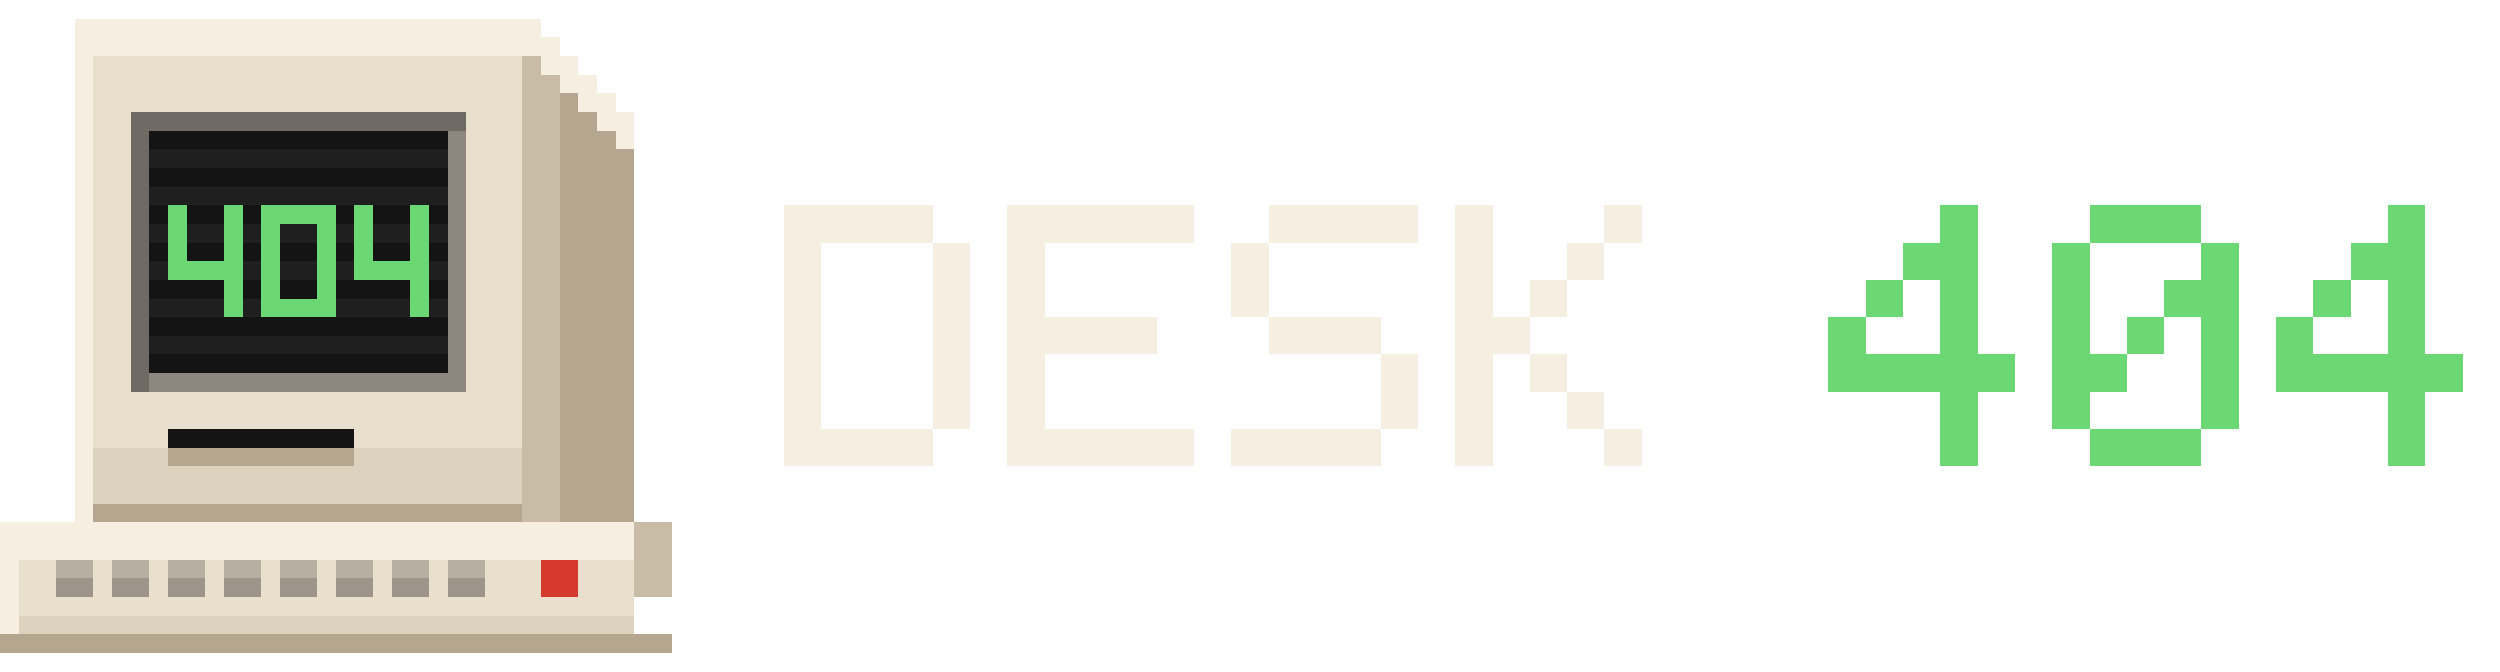
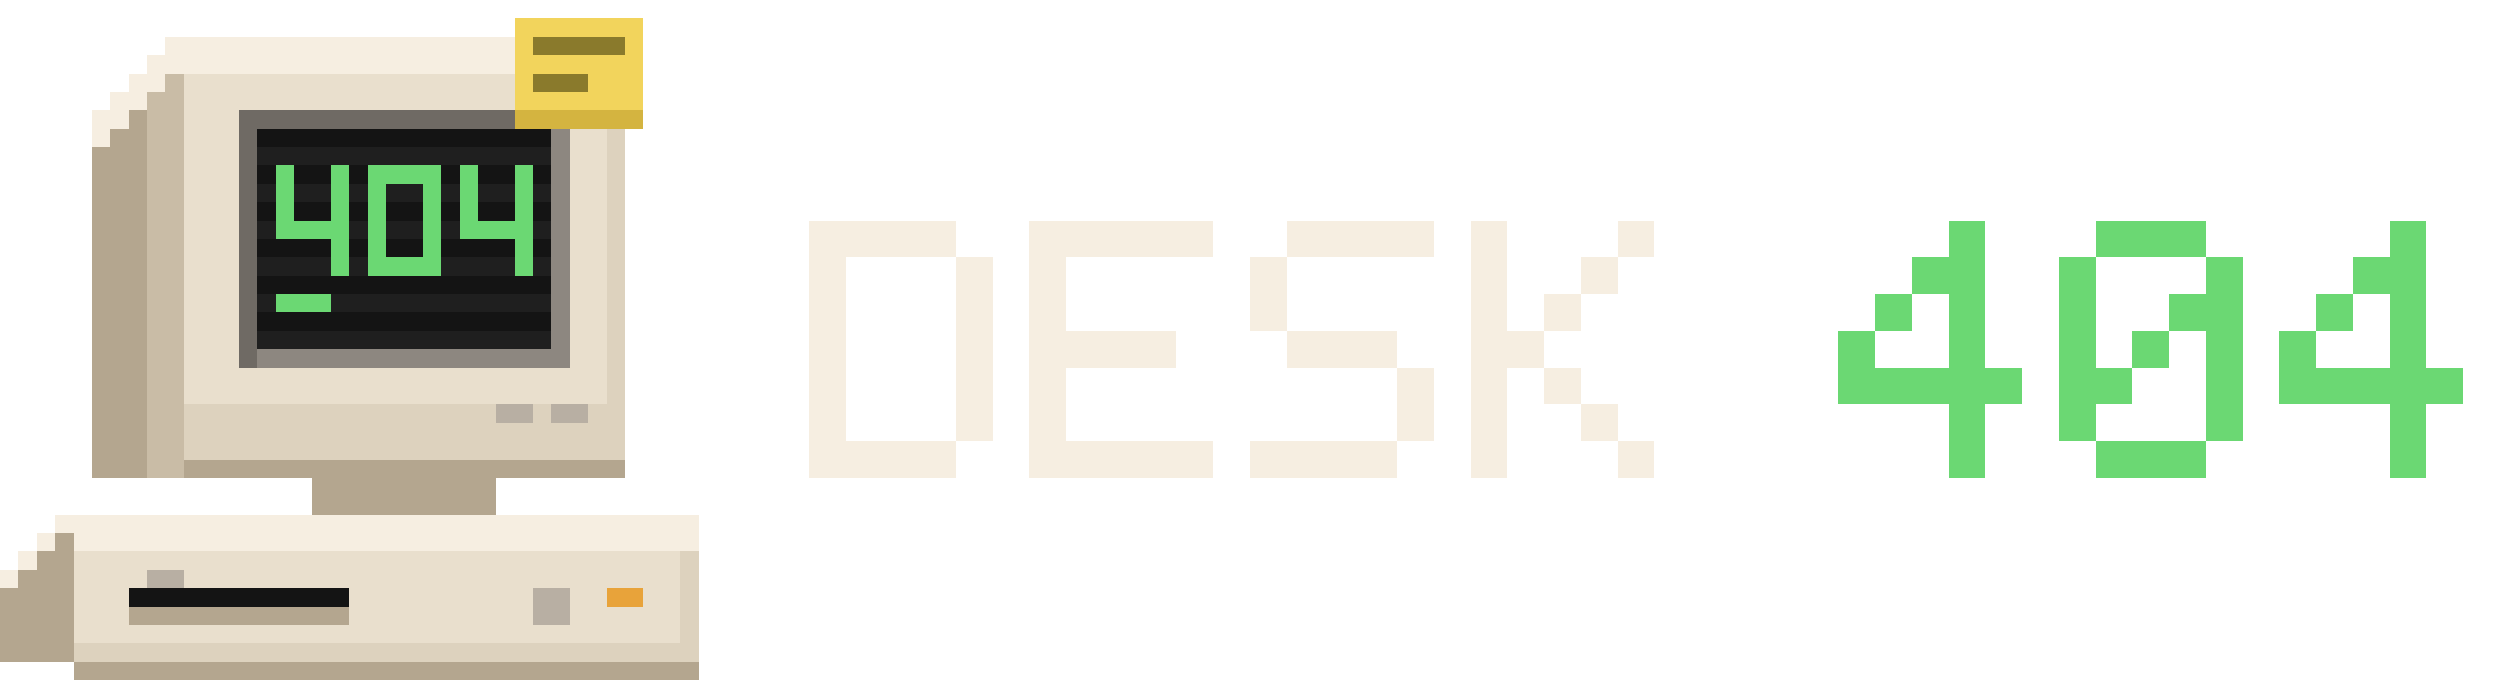
- <svg xmlns="http://www.w3.org/2000/svg" viewBox="0 0 134 36" width="804" height="216" shape-rendering="crispEdges" role="img" aria-label="Desk 404">
-   <rect x="4" y="1" width="25" height="1" fill="#f6eee1" />
-   <rect x="4" y="2" width="26" height="1" fill="#f6eee1" />
-   <rect x="4" y="3" width="1" height="1" fill="#f6eee1" />
-   <rect x="5" y="3" width="23" height="1" fill="#e9dfcd" />
-   <rect x="28" y="3" width="1" height="1" fill="#c9bca6" />
-   <rect x="29" y="3" width="2" height="1" fill="#f6eee1" />
-   <rect x="4" y="4" width="1" height="1" fill="#f6eee1" />
-   <rect x="5" y="4" width="23" height="1" fill="#e9dfcd" />
-   <rect x="28" y="4" width="2" height="1" fill="#c9bca6" />
-   <rect x="30" y="4" width="2" height="1" fill="#f6eee1" />
-   <rect x="4" y="5" width="1" height="1" fill="#f6eee1" />
-   <rect x="5" y="5" width="23" height="1" fill="#e9dfcd" />
-   <rect x="28" y="5" width="2" height="1" fill="#c9bca6" />
-   <rect x="30" y="5" width="1" height="1" fill="#b4a68f" />
-   <rect x="31" y="5" width="2" height="1" fill="#f6eee1" />
-   <rect x="4" y="6" width="1" height="1" fill="#f6eee1" />
-   <rect x="5" y="6" width="2" height="1" fill="#e9dfcd" />
-   <rect x="7" y="6" width="18" height="1" fill="#6f6a64" />
-   <rect x="25" y="6" width="3" height="1" fill="#e9dfcd" />
-   <rect x="28" y="6" width="2" height="1" fill="#c9bca6" />
-   <rect x="30" y="6" width="2" height="1" fill="#b4a68f" />
-   <rect x="32" y="6" width="2" height="1" fill="#f6eee1" />
-   <rect x="4" y="7" width="1" height="1" fill="#f6eee1" />
-   <rect x="5" y="7" width="2" height="1" fill="#e9dfcd" />
-   <rect x="7" y="7" width="1" height="1" fill="#6f6a64" />
-   <rect x="8" y="7" width="16" height="1" fill="#141414" />
-   <rect x="24" y="7" width="1" height="1" fill="#8d8780" />
-   <rect x="25" y="7" width="3" height="1" fill="#e9dfcd" />
-   <rect x="28" y="7" width="2" height="1" fill="#c9bca6" />
-   <rect x="30" y="7" width="3" height="1" fill="#b4a68f" />
-   <rect x="33" y="7" width="1" height="1" fill="#f6eee1" />
-   <rect x="4" y="8" width="1" height="1" fill="#f6eee1" />
-   <rect x="5" y="8" width="2" height="1" fill="#e9dfcd" />
-   <rect x="7" y="8" width="1" height="1" fill="#6f6a64" />
-   <rect x="8" y="8" width="16" height="1" fill="#1f1f1f" />
-   <rect x="24" y="8" width="1" height="1" fill="#8d8780" />
-   <rect x="25" y="8" width="3" height="1" fill="#e9dfcd" />
-   <rect x="28" y="8" width="2" height="1" fill="#c9bca6" />
-   <rect x="30" y="8" width="4" height="1" fill="#b4a68f" />
-   <rect x="4" y="9" width="1" height="1" fill="#f6eee1" />
-   <rect x="5" y="9" width="2" height="1" fill="#e9dfcd" />
-   <rect x="7" y="9" width="1" height="1" fill="#6f6a64" />
-   <rect x="8" y="9" width="16" height="1" fill="#141414" />
-   <rect x="24" y="9" width="1" height="1" fill="#8d8780" />
-   <rect x="25" y="9" width="3" height="1" fill="#e9dfcd" />
-   <rect x="28" y="9" width="2" height="1" fill="#c9bca6" />
-   <rect x="30" y="9" width="4" height="1" fill="#b4a68f" />
-   <rect x="4" y="10" width="1" height="1" fill="#f6eee1" />
-   <rect x="5" y="10" width="2" height="1" fill="#e9dfcd" />
-   <rect x="7" y="10" width="1" height="1" fill="#6f6a64" />
-   <rect x="8" y="10" width="16" height="1" fill="#1f1f1f" />
-   <rect x="24" y="10" width="1" height="1" fill="#8d8780" />
-   <rect x="25" y="10" width="3" height="1" fill="#e9dfcd" />
-   <rect x="28" y="10" width="2" height="1" fill="#c9bca6" />
-   <rect x="30" y="10" width="4" height="1" fill="#b4a68f" />
-   <rect x="4" y="11" width="1" height="1" fill="#f6eee1" />
-   <rect x="5" y="11" width="2" height="1" fill="#e9dfcd" />
-   <rect x="7" y="11" width="1" height="1" fill="#6f6a64" />
-   <rect x="8" y="11" width="1" height="1" fill="#141414" />
-   <rect x="9" y="11" width="1" height="1" fill="#6bd873" />
-   <rect x="10" y="11" width="2" height="1" fill="#141414" />
-   <rect x="12" y="11" width="1" height="1" fill="#6bd873" />
-   <rect x="13" y="11" width="1" height="1" fill="#141414" />
-   <rect x="14" y="11" width="4" height="1" fill="#6bd873" />
-   <rect x="18" y="11" width="1" height="1" fill="#141414" />
-   <rect x="19" y="11" width="1" height="1" fill="#6bd873" />
-   <rect x="20" y="11" width="2" height="1" fill="#141414" />
-   <rect x="22" y="11" width="1" height="1" fill="#6bd873" />
-   <rect x="23" y="11" width="1" height="1" fill="#141414" />
-   <rect x="24" y="11" width="1" height="1" fill="#8d8780" />
-   <rect x="25" y="11" width="3" height="1" fill="#e9dfcd" />
-   <rect x="28" y="11" width="2" height="1" fill="#c9bca6" />
-   <rect x="30" y="11" width="4" height="1" fill="#b4a68f" />
-   <rect x="4" y="12" width="1" height="1" fill="#f6eee1" />
-   <rect x="5" y="12" width="2" height="1" fill="#e9dfcd" />
-   <rect x="7" y="12" width="1" height="1" fill="#6f6a64" />
-   <rect x="8" y="12" width="1" height="1" fill="#1f1f1f" />
-   <rect x="9" y="12" width="1" height="1" fill="#6bd873" />
-   <rect x="10" y="12" width="2" height="1" fill="#1f1f1f" />
-   <rect x="12" y="12" width="1" height="1" fill="#6bd873" />
-   <rect x="13" y="12" width="1" height="1" fill="#1f1f1f" />
-   <rect x="14" y="12" width="1" height="1" fill="#6bd873" />
-   <rect x="15" y="12" width="2" height="1" fill="#1f1f1f" />
-   <rect x="17" y="12" width="1" height="1" fill="#6bd873" />
-   <rect x="18" y="12" width="1" height="1" fill="#1f1f1f" />
-   <rect x="19" y="12" width="1" height="1" fill="#6bd873" />
-   <rect x="20" y="12" width="2" height="1" fill="#1f1f1f" />
-   <rect x="22" y="12" width="1" height="1" fill="#6bd873" />
-   <rect x="23" y="12" width="1" height="1" fill="#1f1f1f" />
-   <rect x="24" y="12" width="1" height="1" fill="#8d8780" />
-   <rect x="25" y="12" width="3" height="1" fill="#e9dfcd" />
-   <rect x="28" y="12" width="2" height="1" fill="#c9bca6" />
-   <rect x="30" y="12" width="4" height="1" fill="#b4a68f" />
-   <rect x="4" y="13" width="1" height="1" fill="#f6eee1" />
-   <rect x="5" y="13" width="2" height="1" fill="#e9dfcd" />
-   <rect x="7" y="13" width="1" height="1" fill="#6f6a64" />
-   <rect x="8" y="13" width="1" height="1" fill="#141414" />
-   <rect x="9" y="13" width="1" height="1" fill="#6bd873" />
-   <rect x="10" y="13" width="2" height="1" fill="#141414" />
-   <rect x="12" y="13" width="1" height="1" fill="#6bd873" />
-   <rect x="13" y="13" width="1" height="1" fill="#141414" />
-   <rect x="14" y="13" width="1" height="1" fill="#6bd873" />
-   <rect x="15" y="13" width="2" height="1" fill="#141414" />
-   <rect x="17" y="13" width="1" height="1" fill="#6bd873" />
-   <rect x="18" y="13" width="1" height="1" fill="#141414" />
-   <rect x="19" y="13" width="1" height="1" fill="#6bd873" />
-   <rect x="20" y="13" width="2" height="1" fill="#141414" />
-   <rect x="22" y="13" width="1" height="1" fill="#6bd873" />
-   <rect x="23" y="13" width="1" height="1" fill="#141414" />
-   <rect x="24" y="13" width="1" height="1" fill="#8d8780" />
-   <rect x="25" y="13" width="3" height="1" fill="#e9dfcd" />
-   <rect x="28" y="13" width="2" height="1" fill="#c9bca6" />
-   <rect x="30" y="13" width="4" height="1" fill="#b4a68f" />
-   <rect x="4" y="14" width="1" height="1" fill="#f6eee1" />
-   <rect x="5" y="14" width="2" height="1" fill="#e9dfcd" />
-   <rect x="7" y="14" width="1" height="1" fill="#6f6a64" />
-   <rect x="8" y="14" width="1" height="1" fill="#1f1f1f" />
-   <rect x="9" y="14" width="4" height="1" fill="#6bd873" />
-   <rect x="13" y="14" width="1" height="1" fill="#1f1f1f" />
-   <rect x="14" y="14" width="1" height="1" fill="#6bd873" />
-   <rect x="15" y="14" width="2" height="1" fill="#1f1f1f" />
-   <rect x="17" y="14" width="1" height="1" fill="#6bd873" />
-   <rect x="18" y="14" width="1" height="1" fill="#1f1f1f" />
-   <rect x="19" y="14" width="4" height="1" fill="#6bd873" />
-   <rect x="23" y="14" width="1" height="1" fill="#1f1f1f" />
-   <rect x="24" y="14" width="1" height="1" fill="#8d8780" />
-   <rect x="25" y="14" width="3" height="1" fill="#e9dfcd" />
-   <rect x="28" y="14" width="2" height="1" fill="#c9bca6" />
-   <rect x="30" y="14" width="4" height="1" fill="#b4a68f" />
-   <rect x="4" y="15" width="1" height="1" fill="#f6eee1" />
-   <rect x="5" y="15" width="2" height="1" fill="#e9dfcd" />
-   <rect x="7" y="15" width="1" height="1" fill="#6f6a64" />
-   <rect x="8" y="15" width="4" height="1" fill="#141414" />
-   <rect x="12" y="15" width="1" height="1" fill="#6bd873" />
-   <rect x="13" y="15" width="1" height="1" fill="#141414" />
-   <rect x="14" y="15" width="1" height="1" fill="#6bd873" />
-   <rect x="15" y="15" width="2" height="1" fill="#141414" />
-   <rect x="17" y="15" width="1" height="1" fill="#6bd873" />
-   <rect x="18" y="15" width="4" height="1" fill="#141414" />
-   <rect x="22" y="15" width="1" height="1" fill="#6bd873" />
-   <rect x="23" y="15" width="1" height="1" fill="#141414" />
-   <rect x="24" y="15" width="1" height="1" fill="#8d8780" />
-   <rect x="25" y="15" width="3" height="1" fill="#e9dfcd" />
-   <rect x="28" y="15" width="2" height="1" fill="#c9bca6" />
-   <rect x="30" y="15" width="4" height="1" fill="#b4a68f" />
-   <rect x="4" y="16" width="1" height="1" fill="#f6eee1" />
-   <rect x="5" y="16" width="2" height="1" fill="#e9dfcd" />
-   <rect x="7" y="16" width="1" height="1" fill="#6f6a64" />
-   <rect x="8" y="16" width="4" height="1" fill="#1f1f1f" />
-   <rect x="12" y="16" width="1" height="1" fill="#6bd873" />
-   <rect x="13" y="16" width="1" height="1" fill="#1f1f1f" />
-   <rect x="14" y="16" width="4" height="1" fill="#6bd873" />
-   <rect x="18" y="16" width="4" height="1" fill="#1f1f1f" />
-   <rect x="22" y="16" width="1" height="1" fill="#6bd873" />
-   <rect x="23" y="16" width="1" height="1" fill="#1f1f1f" />
-   <rect x="24" y="16" width="1" height="1" fill="#8d8780" />
-   <rect x="25" y="16" width="3" height="1" fill="#e9dfcd" />
-   <rect x="28" y="16" width="2" height="1" fill="#c9bca6" />
-   <rect x="30" y="16" width="4" height="1" fill="#b4a68f" />
-   <rect x="4" y="17" width="1" height="1" fill="#f6eee1" />
-   <rect x="5" y="17" width="2" height="1" fill="#e9dfcd" />
-   <rect x="7" y="17" width="1" height="1" fill="#6f6a64" />
-   <rect x="8" y="17" width="16" height="1" fill="#141414" />
-   <rect x="24" y="17" width="1" height="1" fill="#8d8780" />
-   <rect x="25" y="17" width="3" height="1" fill="#e9dfcd" />
-   <rect x="28" y="17" width="2" height="1" fill="#c9bca6" />
-   <rect x="30" y="17" width="4" height="1" fill="#b4a68f" />
-   <rect x="4" y="18" width="1" height="1" fill="#f6eee1" />
-   <rect x="5" y="18" width="2" height="1" fill="#e9dfcd" />
-   <rect x="7" y="18" width="1" height="1" fill="#6f6a64" />
-   <rect x="8" y="18" width="16" height="1" fill="#1f1f1f" />
-   <rect x="24" y="18" width="1" height="1" fill="#8d8780" />
-   <rect x="25" y="18" width="3" height="1" fill="#e9dfcd" />
-   <rect x="28" y="18" width="2" height="1" fill="#c9bca6" />
-   <rect x="30" y="18" width="4" height="1" fill="#b4a68f" />
-   <rect x="4" y="19" width="1" height="1" fill="#f6eee1" />
-   <rect x="5" y="19" width="2" height="1" fill="#e9dfcd" />
-   <rect x="7" y="19" width="1" height="1" fill="#6f6a64" />
-   <rect x="8" y="19" width="16" height="1" fill="#141414" />
-   <rect x="24" y="19" width="1" height="1" fill="#8d8780" />
-   <rect x="25" y="19" width="3" height="1" fill="#e9dfcd" />
-   <rect x="28" y="19" width="2" height="1" fill="#c9bca6" />
-   <rect x="30" y="19" width="4" height="1" fill="#b4a68f" />
-   <rect x="4" y="20" width="1" height="1" fill="#f6eee1" />
-   <rect x="5" y="20" width="2" height="1" fill="#e9dfcd" />
-   <rect x="7" y="20" width="1" height="1" fill="#6f6a64" />
-   <rect x="8" y="20" width="17" height="1" fill="#8d8780" />
-   <rect x="25" y="20" width="3" height="1" fill="#e9dfcd" />
-   <rect x="28" y="20" width="2" height="1" fill="#c9bca6" />
-   <rect x="30" y="20" width="4" height="1" fill="#b4a68f" />
-   <rect x="4" y="21" width="1" height="1" fill="#f6eee1" />
-   <rect x="5" y="21" width="23" height="1" fill="#e9dfcd" />
-   <rect x="28" y="21" width="2" height="1" fill="#c9bca6" />
-   <rect x="30" y="21" width="4" height="1" fill="#b4a68f" />
-   <rect x="4" y="22" width="1" height="1" fill="#f6eee1" />
-   <rect x="5" y="22" width="23" height="1" fill="#e9dfcd" />
-   <rect x="28" y="22" width="2" height="1" fill="#c9bca6" />
-   <rect x="30" y="22" width="4" height="1" fill="#b4a68f" />
-   <rect x="4" y="23" width="1" height="1" fill="#f6eee1" />
-   <rect x="5" y="23" width="4" height="1" fill="#e9dfcd" />
-   <rect x="9" y="23" width="10" height="1" fill="#141414" />
-   <rect x="19" y="23" width="9" height="1" fill="#e9dfcd" />
-   <rect x="28" y="23" width="2" height="1" fill="#c9bca6" />
-   <rect x="30" y="23" width="4" height="1" fill="#b4a68f" />
-   <rect x="4" y="24" width="1" height="1" fill="#f6eee1" />
-   <rect x="5" y="24" width="4" height="1" fill="#ddd2be" />
-   <rect x="9" y="24" width="10" height="1" fill="#b4a68f" />
-   <rect x="19" y="24" width="9" height="1" fill="#ddd2be" />
-   <rect x="28" y="24" width="2" height="1" fill="#c9bca6" />
-   <rect x="30" y="24" width="4" height="1" fill="#b4a68f" />
-   <rect x="4" y="25" width="1" height="1" fill="#f6eee1" />
-   <rect x="5" y="25" width="23" height="1" fill="#ddd2be" />
-   <rect x="28" y="25" width="2" height="1" fill="#c9bca6" />
-   <rect x="30" y="25" width="4" height="1" fill="#b4a68f" />
-   <rect x="4" y="26" width="1" height="1" fill="#f6eee1" />
-   <rect x="5" y="26" width="23" height="1" fill="#ddd2be" />
-   <rect x="28" y="26" width="2" height="1" fill="#c9bca6" />
-   <rect x="30" y="26" width="4" height="1" fill="#b4a68f" />
-   <rect x="4" y="27" width="1" height="1" fill="#f6eee1" />
-   <rect x="5" y="27" width="23" height="1" fill="#b4a68f" />
-   <rect x="28" y="27" width="2" height="1" fill="#c9bca6" />
-   <rect x="30" y="27" width="4" height="1" fill="#b4a68f" />
-   <rect x="0" y="28" width="34" height="1" fill="#f6eee1" />
-   <rect x="34" y="28" width="2" height="1" fill="#c9bca6" />
-   <rect x="0" y="29" width="34" height="1" fill="#f6eee1" />
-   <rect x="34" y="29" width="2" height="1" fill="#c9bca6" />
-   <rect x="0" y="30" width="1" height="1" fill="#f6eee1" />
-   <rect x="1" y="30" width="2" height="1" fill="#e9dfcd" />
-   <rect x="3" y="30" width="2" height="1" fill="#b8afa3" />
-   <rect x="5" y="30" width="1" height="1" fill="#e9dfcd" />
-   <rect x="6" y="30" width="2" height="1" fill="#b8afa3" />
-   <rect x="8" y="30" width="1" height="1" fill="#e9dfcd" />
-   <rect x="9" y="30" width="2" height="1" fill="#b8afa3" />
-   <rect x="11" y="30" width="1" height="1" fill="#e9dfcd" />
-   <rect x="12" y="30" width="2" height="1" fill="#b8afa3" />
-   <rect x="14" y="30" width="1" height="1" fill="#e9dfcd" />
-   <rect x="15" y="30" width="2" height="1" fill="#b8afa3" />
-   <rect x="17" y="30" width="1" height="1" fill="#e9dfcd" />
-   <rect x="18" y="30" width="2" height="1" fill="#b8afa3" />
-   <rect x="20" y="30" width="1" height="1" fill="#e9dfcd" />
-   <rect x="21" y="30" width="2" height="1" fill="#b8afa3" />
-   <rect x="23" y="30" width="1" height="1" fill="#e9dfcd" />
-   <rect x="24" y="30" width="2" height="1" fill="#b8afa3" />
-   <rect x="26" y="30" width="3" height="1" fill="#e9dfcd" />
-   <rect x="29" y="30" width="2" height="1" fill="#d63a2f" />
-   <rect x="31" y="30" width="3" height="1" fill="#e9dfcd" />
-   <rect x="34" y="30" width="2" height="1" fill="#c9bca6" />
+ <svg xmlns="http://www.w3.org/2000/svg" viewBox="0 0 136 38" width="816" height="228" shape-rendering="crispEdges" role="img" aria-label="Desk 404">
+   <rect x="28" y="1" width="7" height="1" fill="#f2d45c" />
+   <rect x="9" y="2" width="19" height="1" fill="#f6eee1" />
+   <rect x="28" y="2" width="1" height="1" fill="#f2d45c" />
+   <rect x="29" y="2" width="5" height="1" fill="#8a7a2c" />
+   <rect x="34" y="2" width="1" height="1" fill="#f2d45c" />
+   <rect x="8" y="3" width="20" height="1" fill="#f6eee1" />
+   <rect x="28" y="3" width="7" height="1" fill="#f2d45c" />
+   <rect x="7" y="4" width="2" height="1" fill="#f6eee1" />
+   <rect x="9" y="4" width="1" height="1" fill="#c9bca6" />
+   <rect x="10" y="4" width="18" height="1" fill="#e9dfcd" />
+   <rect x="28" y="4" width="1" height="1" fill="#f2d45c" />
+   <rect x="29" y="4" width="3" height="1" fill="#8a7a2c" />
+   <rect x="32" y="4" width="3" height="1" fill="#f2d45c" />
+   <rect x="6" y="5" width="2" height="1" fill="#f6eee1" />
+   <rect x="8" y="5" width="2" height="1" fill="#c9bca6" />
+   <rect x="10" y="5" width="18" height="1" fill="#e9dfcd" />
+   <rect x="28" y="5" width="7" height="1" fill="#f2d45c" />
+   <rect x="5" y="6" width="2" height="1" fill="#f6eee1" />
+   <rect x="7" y="6" width="1" height="1" fill="#b4a68f" />
+   <rect x="8" y="6" width="2" height="1" fill="#c9bca6" />
+   <rect x="10" y="6" width="3" height="1" fill="#e9dfcd" />
+   <rect x="13" y="6" width="15" height="1" fill="#6f6a64" />
+   <rect x="28" y="6" width="7" height="1" fill="#d4b440" />
+   <rect x="5" y="7" width="1" height="1" fill="#f6eee1" />
+   <rect x="6" y="7" width="2" height="1" fill="#b4a68f" />
+   <rect x="8" y="7" width="2" height="1" fill="#c9bca6" />
+   <rect x="10" y="7" width="3" height="1" fill="#e9dfcd" />
+   <rect x="13" y="7" width="1" height="1" fill="#6f6a64" />
+   <rect x="14" y="7" width="16" height="1" fill="#141414" />
+   <rect x="30" y="7" width="1" height="1" fill="#8d8780" />
+   <rect x="31" y="7" width="2" height="1" fill="#e9dfcd" />
+   <rect x="33" y="7" width="1" height="1" fill="#ddd2be" />
+   <rect x="5" y="8" width="3" height="1" fill="#b4a68f" />
+   <rect x="8" y="8" width="2" height="1" fill="#c9bca6" />
+   <rect x="10" y="8" width="3" height="1" fill="#e9dfcd" />
+   <rect x="13" y="8" width="1" height="1" fill="#6f6a64" />
+   <rect x="14" y="8" width="16" height="1" fill="#1f1f1f" />
+   <rect x="30" y="8" width="1" height="1" fill="#8d8780" />
+   <rect x="31" y="8" width="2" height="1" fill="#e9dfcd" />
+   <rect x="33" y="8" width="1" height="1" fill="#ddd2be" />
+   <rect x="5" y="9" width="3" height="1" fill="#b4a68f" />
+   <rect x="8" y="9" width="2" height="1" fill="#c9bca6" />
+   <rect x="10" y="9" width="3" height="1" fill="#e9dfcd" />
+   <rect x="13" y="9" width="1" height="1" fill="#6f6a64" />
+   <rect x="14" y="9" width="1" height="1" fill="#141414" />
+   <rect x="15" y="9" width="1" height="1" fill="#6bd873" />
+   <rect x="16" y="9" width="2" height="1" fill="#141414" />
+   <rect x="18" y="9" width="1" height="1" fill="#6bd873" />
+   <rect x="19" y="9" width="1" height="1" fill="#141414" />
+   <rect x="20" y="9" width="4" height="1" fill="#6bd873" />
+   <rect x="24" y="9" width="1" height="1" fill="#141414" />
+   <rect x="25" y="9" width="1" height="1" fill="#6bd873" />
+   <rect x="26" y="9" width="2" height="1" fill="#141414" />
+   <rect x="28" y="9" width="1" height="1" fill="#6bd873" />
+   <rect x="29" y="9" width="1" height="1" fill="#141414" />
+   <rect x="30" y="9" width="1" height="1" fill="#8d8780" />
+   <rect x="31" y="9" width="2" height="1" fill="#e9dfcd" />
+   <rect x="33" y="9" width="1" height="1" fill="#ddd2be" />
+   <rect x="5" y="10" width="3" height="1" fill="#b4a68f" />
+   <rect x="8" y="10" width="2" height="1" fill="#c9bca6" />
+   <rect x="10" y="10" width="3" height="1" fill="#e9dfcd" />
+   <rect x="13" y="10" width="1" height="1" fill="#6f6a64" />
+   <rect x="14" y="10" width="1" height="1" fill="#1f1f1f" />
+   <rect x="15" y="10" width="1" height="1" fill="#6bd873" />
+   <rect x="16" y="10" width="2" height="1" fill="#1f1f1f" />
+   <rect x="18" y="10" width="1" height="1" fill="#6bd873" />
+   <rect x="19" y="10" width="1" height="1" fill="#1f1f1f" />
+   <rect x="20" y="10" width="1" height="1" fill="#6bd873" />
+   <rect x="21" y="10" width="2" height="1" fill="#1f1f1f" />
+   <rect x="23" y="10" width="1" height="1" fill="#6bd873" />
+   <rect x="24" y="10" width="1" height="1" fill="#1f1f1f" />
+   <rect x="25" y="10" width="1" height="1" fill="#6bd873" />
+   <rect x="26" y="10" width="2" height="1" fill="#1f1f1f" />
+   <rect x="28" y="10" width="1" height="1" fill="#6bd873" />
+   <rect x="29" y="10" width="1" height="1" fill="#1f1f1f" />
+   <rect x="30" y="10" width="1" height="1" fill="#8d8780" />
+   <rect x="31" y="10" width="2" height="1" fill="#e9dfcd" />
+   <rect x="33" y="10" width="1" height="1" fill="#ddd2be" />
+   <rect x="5" y="11" width="3" height="1" fill="#b4a68f" />
+   <rect x="8" y="11" width="2" height="1" fill="#c9bca6" />
+   <rect x="10" y="11" width="3" height="1" fill="#e9dfcd" />
+   <rect x="13" y="11" width="1" height="1" fill="#6f6a64" />
+   <rect x="14" y="11" width="1" height="1" fill="#141414" />
+   <rect x="15" y="11" width="1" height="1" fill="#6bd873" />
+   <rect x="16" y="11" width="2" height="1" fill="#141414" />
+   <rect x="18" y="11" width="1" height="1" fill="#6bd873" />
+   <rect x="19" y="11" width="1" height="1" fill="#141414" />
+   <rect x="20" y="11" width="1" height="1" fill="#6bd873" />
+   <rect x="21" y="11" width="2" height="1" fill="#141414" />
+   <rect x="23" y="11" width="1" height="1" fill="#6bd873" />
+   <rect x="24" y="11" width="1" height="1" fill="#141414" />
+   <rect x="25" y="11" width="1" height="1" fill="#6bd873" />
+   <rect x="26" y="11" width="2" height="1" fill="#141414" />
+   <rect x="28" y="11" width="1" height="1" fill="#6bd873" />
+   <rect x="29" y="11" width="1" height="1" fill="#141414" />
+   <rect x="30" y="11" width="1" height="1" fill="#8d8780" />
+   <rect x="31" y="11" width="2" height="1" fill="#e9dfcd" />
+   <rect x="33" y="11" width="1" height="1" fill="#ddd2be" />
+   <rect x="5" y="12" width="3" height="1" fill="#b4a68f" />
+   <rect x="8" y="12" width="2" height="1" fill="#c9bca6" />
+   <rect x="10" y="12" width="3" height="1" fill="#e9dfcd" />
+   <rect x="13" y="12" width="1" height="1" fill="#6f6a64" />
+   <rect x="14" y="12" width="1" height="1" fill="#1f1f1f" />
+   <rect x="15" y="12" width="4" height="1" fill="#6bd873" />
+   <rect x="19" y="12" width="1" height="1" fill="#1f1f1f" />
+   <rect x="20" y="12" width="1" height="1" fill="#6bd873" />
+   <rect x="21" y="12" width="2" height="1" fill="#1f1f1f" />
+   <rect x="23" y="12" width="1" height="1" fill="#6bd873" />
+   <rect x="24" y="12" width="1" height="1" fill="#1f1f1f" />
+   <rect x="25" y="12" width="4" height="1" fill="#6bd873" />
+   <rect x="29" y="12" width="1" height="1" fill="#1f1f1f" />
+   <rect x="30" y="12" width="1" height="1" fill="#8d8780" />
+   <rect x="31" y="12" width="2" height="1" fill="#e9dfcd" />
+   <rect x="33" y="12" width="1" height="1" fill="#ddd2be" />
+   <rect x="5" y="13" width="3" height="1" fill="#b4a68f" />
+   <rect x="8" y="13" width="2" height="1" fill="#c9bca6" />
+   <rect x="10" y="13" width="3" height="1" fill="#e9dfcd" />
+   <rect x="13" y="13" width="1" height="1" fill="#6f6a64" />
+   <rect x="14" y="13" width="4" height="1" fill="#141414" />
+   <rect x="18" y="13" width="1" height="1" fill="#6bd873" />
+   <rect x="19" y="13" width="1" height="1" fill="#141414" />
+   <rect x="20" y="13" width="1" height="1" fill="#6bd873" />
+   <rect x="21" y="13" width="2" height="1" fill="#141414" />
+   <rect x="23" y="13" width="1" height="1" fill="#6bd873" />
+   <rect x="24" y="13" width="4" height="1" fill="#141414" />
+   <rect x="28" y="13" width="1" height="1" fill="#6bd873" />
+   <rect x="29" y="13" width="1" height="1" fill="#141414" />
+   <rect x="30" y="13" width="1" height="1" fill="#8d8780" />
+   <rect x="31" y="13" width="2" height="1" fill="#e9dfcd" />
+   <rect x="33" y="13" width="1" height="1" fill="#ddd2be" />
+   <rect x="5" y="14" width="3" height="1" fill="#b4a68f" />
+   <rect x="8" y="14" width="2" height="1" fill="#c9bca6" />
+   <rect x="10" y="14" width="3" height="1" fill="#e9dfcd" />
+   <rect x="13" y="14" width="1" height="1" fill="#6f6a64" />
+   <rect x="14" y="14" width="4" height="1" fill="#1f1f1f" />
+   <rect x="18" y="14" width="1" height="1" fill="#6bd873" />
+   <rect x="19" y="14" width="1" height="1" fill="#1f1f1f" />
+   <rect x="20" y="14" width="4" height="1" fill="#6bd873" />
+   <rect x="24" y="14" width="4" height="1" fill="#1f1f1f" />
+   <rect x="28" y="14" width="1" height="1" fill="#6bd873" />
+   <rect x="29" y="14" width="1" height="1" fill="#1f1f1f" />
+   <rect x="30" y="14" width="1" height="1" fill="#8d8780" />
+   <rect x="31" y="14" width="2" height="1" fill="#e9dfcd" />
+   <rect x="33" y="14" width="1" height="1" fill="#ddd2be" />
+   <rect x="5" y="15" width="3" height="1" fill="#b4a68f" />
+   <rect x="8" y="15" width="2" height="1" fill="#c9bca6" />
+   <rect x="10" y="15" width="3" height="1" fill="#e9dfcd" />
+   <rect x="13" y="15" width="1" height="1" fill="#6f6a64" />
+   <rect x="14" y="15" width="16" height="1" fill="#141414" />
+   <rect x="30" y="15" width="1" height="1" fill="#8d8780" />
+   <rect x="31" y="15" width="2" height="1" fill="#e9dfcd" />
+   <rect x="33" y="15" width="1" height="1" fill="#ddd2be" />
+   <rect x="5" y="16" width="3" height="1" fill="#b4a68f" />
+   <rect x="8" y="16" width="2" height="1" fill="#c9bca6" />
+   <rect x="10" y="16" width="3" height="1" fill="#e9dfcd" />
+   <rect x="13" y="16" width="1" height="1" fill="#6f6a64" />
+   <rect x="14" y="16" width="1" height="1" fill="#1f1f1f" />
+   <rect x="15" y="16" width="3" height="1" fill="#6bd873" />
+   <rect x="18" y="16" width="12" height="1" fill="#1f1f1f" />
+   <rect x="30" y="16" width="1" height="1" fill="#8d8780" />
+   <rect x="31" y="16" width="2" height="1" fill="#e9dfcd" />
+   <rect x="33" y="16" width="1" height="1" fill="#ddd2be" />
+   <rect x="5" y="17" width="3" height="1" fill="#b4a68f" />
+   <rect x="8" y="17" width="2" height="1" fill="#c9bca6" />
+   <rect x="10" y="17" width="3" height="1" fill="#e9dfcd" />
+   <rect x="13" y="17" width="1" height="1" fill="#6f6a64" />
+   <rect x="14" y="17" width="16" height="1" fill="#141414" />
+   <rect x="30" y="17" width="1" height="1" fill="#8d8780" />
+   <rect x="31" y="17" width="2" height="1" fill="#e9dfcd" />
+   <rect x="33" y="17" width="1" height="1" fill="#ddd2be" />
+   <rect x="5" y="18" width="3" height="1" fill="#b4a68f" />
+   <rect x="8" y="18" width="2" height="1" fill="#c9bca6" />
+   <rect x="10" y="18" width="3" height="1" fill="#e9dfcd" />
+   <rect x="13" y="18" width="1" height="1" fill="#6f6a64" />
+   <rect x="14" y="18" width="16" height="1" fill="#1f1f1f" />
+   <rect x="30" y="18" width="1" height="1" fill="#8d8780" />
+   <rect x="31" y="18" width="2" height="1" fill="#e9dfcd" />
+   <rect x="33" y="18" width="1" height="1" fill="#ddd2be" />
+   <rect x="5" y="19" width="3" height="1" fill="#b4a68f" />
+   <rect x="8" y="19" width="2" height="1" fill="#c9bca6" />
+   <rect x="10" y="19" width="3" height="1" fill="#e9dfcd" />
+   <rect x="13" y="19" width="1" height="1" fill="#6f6a64" />
+   <rect x="14" y="19" width="17" height="1" fill="#8d8780" />
+   <rect x="31" y="19" width="2" height="1" fill="#e9dfcd" />
+   <rect x="33" y="19" width="1" height="1" fill="#ddd2be" />
+   <rect x="5" y="20" width="3" height="1" fill="#b4a68f" />
+   <rect x="8" y="20" width="2" height="1" fill="#c9bca6" />
+   <rect x="10" y="20" width="23" height="1" fill="#e9dfcd" />
+   <rect x="33" y="20" width="1" height="1" fill="#ddd2be" />
+   <rect x="5" y="21" width="3" height="1" fill="#b4a68f" />
+   <rect x="8" y="21" width="2" height="1" fill="#c9bca6" />
+   <rect x="10" y="21" width="23" height="1" fill="#e9dfcd" />
+   <rect x="33" y="21" width="1" height="1" fill="#ddd2be" />
+   <rect x="5" y="22" width="3" height="1" fill="#b4a68f" />
+   <rect x="8" y="22" width="2" height="1" fill="#c9bca6" />
+   <rect x="10" y="22" width="17" height="1" fill="#ddd2be" />
+   <rect x="27" y="22" width="2" height="1" fill="#b8afa3" />
+   <rect x="29" y="22" width="1" height="1" fill="#ddd2be" />
+   <rect x="30" y="22" width="2" height="1" fill="#b8afa3" />
+   <rect x="32" y="22" width="2" height="1" fill="#ddd2be" />
+   <rect x="5" y="23" width="3" height="1" fill="#b4a68f" />
+   <rect x="8" y="23" width="2" height="1" fill="#c9bca6" />
+   <rect x="10" y="23" width="24" height="1" fill="#ddd2be" />
+   <rect x="5" y="24" width="3" height="1" fill="#b4a68f" />
+   <rect x="8" y="24" width="2" height="1" fill="#c9bca6" />
+   <rect x="10" y="24" width="24" height="1" fill="#ddd2be" />
+   <rect x="5" y="25" width="3" height="1" fill="#b4a68f" />
+   <rect x="8" y="25" width="2" height="1" fill="#c9bca6" />
+   <rect x="10" y="25" width="24" height="1" fill="#b4a68f" />
+   <rect x="17" y="26" width="10" height="1" fill="#b4a68f" />
+   <rect x="17" y="27" width="10" height="1" fill="#b4a68f" />
+   <rect x="3" y="28" width="35" height="1" fill="#f6eee1" />
+   <rect x="2" y="29" width="1" height="1" fill="#f6eee1" />
+   <rect x="3" y="29" width="1" height="1" fill="#b4a68f" />
+   <rect x="4" y="29" width="34" height="1" fill="#f6eee1" />
+   <rect x="1" y="30" width="1" height="1" fill="#f6eee1" />
+   <rect x="2" y="30" width="2" height="1" fill="#b4a68f" />
+   <rect x="4" y="30" width="33" height="1" fill="#e9dfcd" />
+   <rect x="37" y="30" width="1" height="1" fill="#ddd2be" />
  <rect x="0" y="31" width="1" height="1" fill="#f6eee1" />
-   <rect x="1" y="31" width="2" height="1" fill="#e9dfcd" />
-   <rect x="3" y="31" width="2" height="1" fill="#9d958a" />
-   <rect x="5" y="31" width="1" height="1" fill="#e9dfcd" />
-   <rect x="6" y="31" width="2" height="1" fill="#9d958a" />
-   <rect x="8" y="31" width="1" height="1" fill="#e9dfcd" />
-   <rect x="9" y="31" width="2" height="1" fill="#9d958a" />
-   <rect x="11" y="31" width="1" height="1" fill="#e9dfcd" />
-   <rect x="12" y="31" width="2" height="1" fill="#9d958a" />
-   <rect x="14" y="31" width="1" height="1" fill="#e9dfcd" />
-   <rect x="15" y="31" width="2" height="1" fill="#9d958a" />
-   <rect x="17" y="31" width="1" height="1" fill="#e9dfcd" />
-   <rect x="18" y="31" width="2" height="1" fill="#9d958a" />
-   <rect x="20" y="31" width="1" height="1" fill="#e9dfcd" />
-   <rect x="21" y="31" width="2" height="1" fill="#9d958a" />
-   <rect x="23" y="31" width="1" height="1" fill="#e9dfcd" />
-   <rect x="24" y="31" width="2" height="1" fill="#9d958a" />
-   <rect x="26" y="31" width="3" height="1" fill="#e9dfcd" />
-   <rect x="29" y="31" width="2" height="1" fill="#d63a2f" />
-   <rect x="31" y="31" width="3" height="1" fill="#e9dfcd" />
-   <rect x="34" y="31" width="2" height="1" fill="#c9bca6" />
-   <rect x="0" y="32" width="1" height="1" fill="#f6eee1" />
-   <rect x="1" y="32" width="33" height="1" fill="#e9dfcd" />
-   <rect x="0" y="33" width="1" height="1" fill="#f6eee1" />
-   <rect x="1" y="33" width="33" height="1" fill="#ddd2be" />
-   <rect x="0" y="34" width="36" height="1" fill="#b4a68f" />
-   <rect x="42" y="11" width="8" height="1" fill="#f6eee1" />
-   <rect x="54" y="11" width="10" height="1" fill="#f6eee1" />
-   <rect x="68" y="11" width="8" height="1" fill="#f6eee1" />
-   <rect x="78" y="11" width="2" height="1" fill="#f6eee1" />
-   <rect x="86" y="11" width="2" height="1" fill="#f6eee1" />
-   <rect x="104" y="11" width="2" height="1" fill="#6bd873" />
-   <rect x="112" y="11" width="6" height="1" fill="#6bd873" />
-   <rect x="128" y="11" width="2" height="1" fill="#6bd873" />
-   <rect x="42" y="12" width="8" height="1" fill="#f6eee1" />
-   <rect x="54" y="12" width="10" height="1" fill="#f6eee1" />
-   <rect x="68" y="12" width="8" height="1" fill="#f6eee1" />
-   <rect x="78" y="12" width="2" height="1" fill="#f6eee1" />
-   <rect x="86" y="12" width="2" height="1" fill="#f6eee1" />
-   <rect x="104" y="12" width="2" height="1" fill="#6bd873" />
-   <rect x="112" y="12" width="6" height="1" fill="#6bd873" />
-   <rect x="128" y="12" width="2" height="1" fill="#6bd873" />
-   <rect x="42" y="13" width="2" height="1" fill="#f6eee1" />
-   <rect x="50" y="13" width="2" height="1" fill="#f6eee1" />
-   <rect x="54" y="13" width="2" height="1" fill="#f6eee1" />
-   <rect x="66" y="13" width="2" height="1" fill="#f6eee1" />
-   <rect x="78" y="13" width="2" height="1" fill="#f6eee1" />
-   <rect x="84" y="13" width="2" height="1" fill="#f6eee1" />
-   <rect x="102" y="13" width="4" height="1" fill="#6bd873" />
-   <rect x="110" y="13" width="2" height="1" fill="#6bd873" />
-   <rect x="118" y="13" width="2" height="1" fill="#6bd873" />
-   <rect x="126" y="13" width="4" height="1" fill="#6bd873" />
-   <rect x="42" y="14" width="2" height="1" fill="#f6eee1" />
-   <rect x="50" y="14" width="2" height="1" fill="#f6eee1" />
-   <rect x="54" y="14" width="2" height="1" fill="#f6eee1" />
-   <rect x="66" y="14" width="2" height="1" fill="#f6eee1" />
-   <rect x="78" y="14" width="2" height="1" fill="#f6eee1" />
-   <rect x="84" y="14" width="2" height="1" fill="#f6eee1" />
-   <rect x="102" y="14" width="4" height="1" fill="#6bd873" />
-   <rect x="110" y="14" width="2" height="1" fill="#6bd873" />
-   <rect x="118" y="14" width="2" height="1" fill="#6bd873" />
-   <rect x="126" y="14" width="4" height="1" fill="#6bd873" />
-   <rect x="42" y="15" width="2" height="1" fill="#f6eee1" />
-   <rect x="50" y="15" width="2" height="1" fill="#f6eee1" />
-   <rect x="54" y="15" width="2" height="1" fill="#f6eee1" />
-   <rect x="66" y="15" width="2" height="1" fill="#f6eee1" />
-   <rect x="78" y="15" width="2" height="1" fill="#f6eee1" />
-   <rect x="82" y="15" width="2" height="1" fill="#f6eee1" />
-   <rect x="100" y="15" width="2" height="1" fill="#6bd873" />
-   <rect x="104" y="15" width="2" height="1" fill="#6bd873" />
-   <rect x="110" y="15" width="2" height="1" fill="#6bd873" />
-   <rect x="116" y="15" width="4" height="1" fill="#6bd873" />
-   <rect x="124" y="15" width="2" height="1" fill="#6bd873" />
-   <rect x="128" y="15" width="2" height="1" fill="#6bd873" />
-   <rect x="42" y="16" width="2" height="1" fill="#f6eee1" />
-   <rect x="50" y="16" width="2" height="1" fill="#f6eee1" />
-   <rect x="54" y="16" width="2" height="1" fill="#f6eee1" />
-   <rect x="66" y="16" width="2" height="1" fill="#f6eee1" />
-   <rect x="78" y="16" width="2" height="1" fill="#f6eee1" />
-   <rect x="82" y="16" width="2" height="1" fill="#f6eee1" />
-   <rect x="100" y="16" width="2" height="1" fill="#6bd873" />
-   <rect x="104" y="16" width="2" height="1" fill="#6bd873" />
-   <rect x="110" y="16" width="2" height="1" fill="#6bd873" />
-   <rect x="116" y="16" width="4" height="1" fill="#6bd873" />
-   <rect x="124" y="16" width="2" height="1" fill="#6bd873" />
-   <rect x="128" y="16" width="2" height="1" fill="#6bd873" />
-   <rect x="42" y="17" width="2" height="1" fill="#f6eee1" />
-   <rect x="50" y="17" width="2" height="1" fill="#f6eee1" />
-   <rect x="54" y="17" width="8" height="1" fill="#f6eee1" />
-   <rect x="68" y="17" width="6" height="1" fill="#f6eee1" />
-   <rect x="78" y="17" width="4" height="1" fill="#f6eee1" />
-   <rect x="98" y="17" width="2" height="1" fill="#6bd873" />
-   <rect x="104" y="17" width="2" height="1" fill="#6bd873" />
-   <rect x="110" y="17" width="2" height="1" fill="#6bd873" />
-   <rect x="114" y="17" width="2" height="1" fill="#6bd873" />
-   <rect x="118" y="17" width="2" height="1" fill="#6bd873" />
-   <rect x="122" y="17" width="2" height="1" fill="#6bd873" />
-   <rect x="128" y="17" width="2" height="1" fill="#6bd873" />
-   <rect x="42" y="18" width="2" height="1" fill="#f6eee1" />
-   <rect x="50" y="18" width="2" height="1" fill="#f6eee1" />
-   <rect x="54" y="18" width="8" height="1" fill="#f6eee1" />
-   <rect x="68" y="18" width="6" height="1" fill="#f6eee1" />
-   <rect x="78" y="18" width="4" height="1" fill="#f6eee1" />
-   <rect x="98" y="18" width="2" height="1" fill="#6bd873" />
-   <rect x="104" y="18" width="2" height="1" fill="#6bd873" />
-   <rect x="110" y="18" width="2" height="1" fill="#6bd873" />
-   <rect x="114" y="18" width="2" height="1" fill="#6bd873" />
-   <rect x="118" y="18" width="2" height="1" fill="#6bd873" />
-   <rect x="122" y="18" width="2" height="1" fill="#6bd873" />
-   <rect x="128" y="18" width="2" height="1" fill="#6bd873" />
-   <rect x="42" y="19" width="2" height="1" fill="#f6eee1" />
-   <rect x="50" y="19" width="2" height="1" fill="#f6eee1" />
-   <rect x="54" y="19" width="2" height="1" fill="#f6eee1" />
-   <rect x="74" y="19" width="2" height="1" fill="#f6eee1" />
-   <rect x="78" y="19" width="2" height="1" fill="#f6eee1" />
-   <rect x="82" y="19" width="2" height="1" fill="#f6eee1" />
-   <rect x="98" y="19" width="10" height="1" fill="#6bd873" />
-   <rect x="110" y="19" width="4" height="1" fill="#6bd873" />
-   <rect x="118" y="19" width="2" height="1" fill="#6bd873" />
-   <rect x="122" y="19" width="10" height="1" fill="#6bd873" />
-   <rect x="42" y="20" width="2" height="1" fill="#f6eee1" />
-   <rect x="50" y="20" width="2" height="1" fill="#f6eee1" />
-   <rect x="54" y="20" width="2" height="1" fill="#f6eee1" />
-   <rect x="74" y="20" width="2" height="1" fill="#f6eee1" />
-   <rect x="78" y="20" width="2" height="1" fill="#f6eee1" />
-   <rect x="82" y="20" width="2" height="1" fill="#f6eee1" />
-   <rect x="98" y="20" width="10" height="1" fill="#6bd873" />
-   <rect x="110" y="20" width="4" height="1" fill="#6bd873" />
-   <rect x="118" y="20" width="2" height="1" fill="#6bd873" />
-   <rect x="122" y="20" width="10" height="1" fill="#6bd873" />
-   <rect x="42" y="21" width="2" height="1" fill="#f6eee1" />
-   <rect x="50" y="21" width="2" height="1" fill="#f6eee1" />
-   <rect x="54" y="21" width="2" height="1" fill="#f6eee1" />
-   <rect x="74" y="21" width="2" height="1" fill="#f6eee1" />
-   <rect x="78" y="21" width="2" height="1" fill="#f6eee1" />
+   <rect x="1" y="31" width="3" height="1" fill="#b4a68f" />
+   <rect x="4" y="31" width="4" height="1" fill="#e9dfcd" />
+   <rect x="8" y="31" width="2" height="1" fill="#b8afa3" />
+   <rect x="10" y="31" width="27" height="1" fill="#e9dfcd" />
+   <rect x="37" y="31" width="1" height="1" fill="#ddd2be" />
+   <rect x="0" y="32" width="4" height="1" fill="#b4a68f" />
+   <rect x="4" y="32" width="3" height="1" fill="#e9dfcd" />
+   <rect x="7" y="32" width="12" height="1" fill="#141414" />
+   <rect x="19" y="32" width="10" height="1" fill="#e9dfcd" />
+   <rect x="29" y="32" width="2" height="1" fill="#b8afa3" />
+   <rect x="31" y="32" width="2" height="1" fill="#e9dfcd" />
+   <rect x="33" y="32" width="2" height="1" fill="#e8a33a" />
+   <rect x="35" y="32" width="2" height="1" fill="#e9dfcd" />
+   <rect x="37" y="32" width="1" height="1" fill="#ddd2be" />
+   <rect x="0" y="33" width="4" height="1" fill="#b4a68f" />
+   <rect x="4" y="33" width="3" height="1" fill="#e9dfcd" />
+   <rect x="7" y="33" width="12" height="1" fill="#b4a68f" />
+   <rect x="19" y="33" width="10" height="1" fill="#e9dfcd" />
+   <rect x="29" y="33" width="2" height="1" fill="#b8afa3" />
+   <rect x="31" y="33" width="6" height="1" fill="#e9dfcd" />
+   <rect x="37" y="33" width="1" height="1" fill="#ddd2be" />
+   <rect x="0" y="34" width="4" height="1" fill="#b4a68f" />
+   <rect x="4" y="34" width="33" height="1" fill="#e9dfcd" />
+   <rect x="37" y="34" width="1" height="1" fill="#ddd2be" />
+   <rect x="0" y="35" width="4" height="1" fill="#b4a68f" />
+   <rect x="4" y="35" width="34" height="1" fill="#ddd2be" />
+   <rect x="4" y="36" width="34" height="1" fill="#b4a68f" />
+   <rect x="44" y="12" width="8" height="1" fill="#f6eee1" />
+   <rect x="56" y="12" width="10" height="1" fill="#f6eee1" />
+   <rect x="70" y="12" width="8" height="1" fill="#f6eee1" />
+   <rect x="80" y="12" width="2" height="1" fill="#f6eee1" />
+   <rect x="88" y="12" width="2" height="1" fill="#f6eee1" />
+   <rect x="106" y="12" width="2" height="1" fill="#6bd873" />
+   <rect x="114" y="12" width="6" height="1" fill="#6bd873" />
+   <rect x="130" y="12" width="2" height="1" fill="#6bd873" />
+   <rect x="44" y="13" width="8" height="1" fill="#f6eee1" />
+   <rect x="56" y="13" width="10" height="1" fill="#f6eee1" />
+   <rect x="70" y="13" width="8" height="1" fill="#f6eee1" />
+   <rect x="80" y="13" width="2" height="1" fill="#f6eee1" />
+   <rect x="88" y="13" width="2" height="1" fill="#f6eee1" />
+   <rect x="106" y="13" width="2" height="1" fill="#6bd873" />
+   <rect x="114" y="13" width="6" height="1" fill="#6bd873" />
+   <rect x="130" y="13" width="2" height="1" fill="#6bd873" />
+   <rect x="44" y="14" width="2" height="1" fill="#f6eee1" />
+   <rect x="52" y="14" width="2" height="1" fill="#f6eee1" />
+   <rect x="56" y="14" width="2" height="1" fill="#f6eee1" />
+   <rect x="68" y="14" width="2" height="1" fill="#f6eee1" />
+   <rect x="80" y="14" width="2" height="1" fill="#f6eee1" />
+   <rect x="86" y="14" width="2" height="1" fill="#f6eee1" />
+   <rect x="104" y="14" width="4" height="1" fill="#6bd873" />
+   <rect x="112" y="14" width="2" height="1" fill="#6bd873" />
+   <rect x="120" y="14" width="2" height="1" fill="#6bd873" />
+   <rect x="128" y="14" width="4" height="1" fill="#6bd873" />
+   <rect x="44" y="15" width="2" height="1" fill="#f6eee1" />
+   <rect x="52" y="15" width="2" height="1" fill="#f6eee1" />
+   <rect x="56" y="15" width="2" height="1" fill="#f6eee1" />
+   <rect x="68" y="15" width="2" height="1" fill="#f6eee1" />
+   <rect x="80" y="15" width="2" height="1" fill="#f6eee1" />
+   <rect x="86" y="15" width="2" height="1" fill="#f6eee1" />
+   <rect x="104" y="15" width="4" height="1" fill="#6bd873" />
+   <rect x="112" y="15" width="2" height="1" fill="#6bd873" />
+   <rect x="120" y="15" width="2" height="1" fill="#6bd873" />
+   <rect x="128" y="15" width="4" height="1" fill="#6bd873" />
+   <rect x="44" y="16" width="2" height="1" fill="#f6eee1" />
+   <rect x="52" y="16" width="2" height="1" fill="#f6eee1" />
+   <rect x="56" y="16" width="2" height="1" fill="#f6eee1" />
+   <rect x="68" y="16" width="2" height="1" fill="#f6eee1" />
+   <rect x="80" y="16" width="2" height="1" fill="#f6eee1" />
+   <rect x="84" y="16" width="2" height="1" fill="#f6eee1" />
+   <rect x="102" y="16" width="2" height="1" fill="#6bd873" />
+   <rect x="106" y="16" width="2" height="1" fill="#6bd873" />
+   <rect x="112" y="16" width="2" height="1" fill="#6bd873" />
+   <rect x="118" y="16" width="4" height="1" fill="#6bd873" />
+   <rect x="126" y="16" width="2" height="1" fill="#6bd873" />
+   <rect x="130" y="16" width="2" height="1" fill="#6bd873" />
+   <rect x="44" y="17" width="2" height="1" fill="#f6eee1" />
+   <rect x="52" y="17" width="2" height="1" fill="#f6eee1" />
+   <rect x="56" y="17" width="2" height="1" fill="#f6eee1" />
+   <rect x="68" y="17" width="2" height="1" fill="#f6eee1" />
+   <rect x="80" y="17" width="2" height="1" fill="#f6eee1" />
+   <rect x="84" y="17" width="2" height="1" fill="#f6eee1" />
+   <rect x="102" y="17" width="2" height="1" fill="#6bd873" />
+   <rect x="106" y="17" width="2" height="1" fill="#6bd873" />
+   <rect x="112" y="17" width="2" height="1" fill="#6bd873" />
+   <rect x="118" y="17" width="4" height="1" fill="#6bd873" />
+   <rect x="126" y="17" width="2" height="1" fill="#6bd873" />
+   <rect x="130" y="17" width="2" height="1" fill="#6bd873" />
+   <rect x="44" y="18" width="2" height="1" fill="#f6eee1" />
+   <rect x="52" y="18" width="2" height="1" fill="#f6eee1" />
+   <rect x="56" y="18" width="8" height="1" fill="#f6eee1" />
+   <rect x="70" y="18" width="6" height="1" fill="#f6eee1" />
+   <rect x="80" y="18" width="4" height="1" fill="#f6eee1" />
+   <rect x="100" y="18" width="2" height="1" fill="#6bd873" />
+   <rect x="106" y="18" width="2" height="1" fill="#6bd873" />
+   <rect x="112" y="18" width="2" height="1" fill="#6bd873" />
+   <rect x="116" y="18" width="2" height="1" fill="#6bd873" />
+   <rect x="120" y="18" width="2" height="1" fill="#6bd873" />
+   <rect x="124" y="18" width="2" height="1" fill="#6bd873" />
+   <rect x="130" y="18" width="2" height="1" fill="#6bd873" />
+   <rect x="44" y="19" width="2" height="1" fill="#f6eee1" />
+   <rect x="52" y="19" width="2" height="1" fill="#f6eee1" />
+   <rect x="56" y="19" width="8" height="1" fill="#f6eee1" />
+   <rect x="70" y="19" width="6" height="1" fill="#f6eee1" />
+   <rect x="80" y="19" width="4" height="1" fill="#f6eee1" />
+   <rect x="100" y="19" width="2" height="1" fill="#6bd873" />
+   <rect x="106" y="19" width="2" height="1" fill="#6bd873" />
+   <rect x="112" y="19" width="2" height="1" fill="#6bd873" />
+   <rect x="116" y="19" width="2" height="1" fill="#6bd873" />
+   <rect x="120" y="19" width="2" height="1" fill="#6bd873" />
+   <rect x="124" y="19" width="2" height="1" fill="#6bd873" />
+   <rect x="130" y="19" width="2" height="1" fill="#6bd873" />
+   <rect x="44" y="20" width="2" height="1" fill="#f6eee1" />
+   <rect x="52" y="20" width="2" height="1" fill="#f6eee1" />
+   <rect x="56" y="20" width="2" height="1" fill="#f6eee1" />
+   <rect x="76" y="20" width="2" height="1" fill="#f6eee1" />
+   <rect x="80" y="20" width="2" height="1" fill="#f6eee1" />
+   <rect x="84" y="20" width="2" height="1" fill="#f6eee1" />
+   <rect x="100" y="20" width="10" height="1" fill="#6bd873" />
+   <rect x="112" y="20" width="4" height="1" fill="#6bd873" />
+   <rect x="120" y="20" width="2" height="1" fill="#6bd873" />
+   <rect x="124" y="20" width="10" height="1" fill="#6bd873" />
+   <rect x="44" y="21" width="2" height="1" fill="#f6eee1" />
+   <rect x="52" y="21" width="2" height="1" fill="#f6eee1" />
+   <rect x="56" y="21" width="2" height="1" fill="#f6eee1" />
+   <rect x="76" y="21" width="2" height="1" fill="#f6eee1" />
+   <rect x="80" y="21" width="2" height="1" fill="#f6eee1" />
  <rect x="84" y="21" width="2" height="1" fill="#f6eee1" />
-   <rect x="104" y="21" width="2" height="1" fill="#6bd873" />
-   <rect x="110" y="21" width="2" height="1" fill="#6bd873" />
-   <rect x="118" y="21" width="2" height="1" fill="#6bd873" />
-   <rect x="128" y="21" width="2" height="1" fill="#6bd873" />
-   <rect x="42" y="22" width="2" height="1" fill="#f6eee1" />
-   <rect x="50" y="22" width="2" height="1" fill="#f6eee1" />
-   <rect x="54" y="22" width="2" height="1" fill="#f6eee1" />
-   <rect x="74" y="22" width="2" height="1" fill="#f6eee1" />
-   <rect x="78" y="22" width="2" height="1" fill="#f6eee1" />
-   <rect x="84" y="22" width="2" height="1" fill="#f6eee1" />
-   <rect x="104" y="22" width="2" height="1" fill="#6bd873" />
-   <rect x="110" y="22" width="2" height="1" fill="#6bd873" />
-   <rect x="118" y="22" width="2" height="1" fill="#6bd873" />
-   <rect x="128" y="22" width="2" height="1" fill="#6bd873" />
-   <rect x="42" y="23" width="8" height="1" fill="#f6eee1" />
-   <rect x="54" y="23" width="10" height="1" fill="#f6eee1" />
-   <rect x="66" y="23" width="8" height="1" fill="#f6eee1" />
-   <rect x="78" y="23" width="2" height="1" fill="#f6eee1" />
+   <rect x="100" y="21" width="10" height="1" fill="#6bd873" />
+   <rect x="112" y="21" width="4" height="1" fill="#6bd873" />
+   <rect x="120" y="21" width="2" height="1" fill="#6bd873" />
+   <rect x="124" y="21" width="10" height="1" fill="#6bd873" />
+   <rect x="44" y="22" width="2" height="1" fill="#f6eee1" />
+   <rect x="52" y="22" width="2" height="1" fill="#f6eee1" />
+   <rect x="56" y="22" width="2" height="1" fill="#f6eee1" />
+   <rect x="76" y="22" width="2" height="1" fill="#f6eee1" />
+   <rect x="80" y="22" width="2" height="1" fill="#f6eee1" />
+   <rect x="86" y="22" width="2" height="1" fill="#f6eee1" />
+   <rect x="106" y="22" width="2" height="1" fill="#6bd873" />
+   <rect x="112" y="22" width="2" height="1" fill="#6bd873" />
+   <rect x="120" y="22" width="2" height="1" fill="#6bd873" />
+   <rect x="130" y="22" width="2" height="1" fill="#6bd873" />
+   <rect x="44" y="23" width="2" height="1" fill="#f6eee1" />
+   <rect x="52" y="23" width="2" height="1" fill="#f6eee1" />
+   <rect x="56" y="23" width="2" height="1" fill="#f6eee1" />
+   <rect x="76" y="23" width="2" height="1" fill="#f6eee1" />
+   <rect x="80" y="23" width="2" height="1" fill="#f6eee1" />
  <rect x="86" y="23" width="2" height="1" fill="#f6eee1" />
-   <rect x="104" y="23" width="2" height="1" fill="#6bd873" />
-   <rect x="112" y="23" width="6" height="1" fill="#6bd873" />
-   <rect x="128" y="23" width="2" height="1" fill="#6bd873" />
-   <rect x="42" y="24" width="8" height="1" fill="#f6eee1" />
-   <rect x="54" y="24" width="10" height="1" fill="#f6eee1" />
-   <rect x="66" y="24" width="8" height="1" fill="#f6eee1" />
-   <rect x="78" y="24" width="2" height="1" fill="#f6eee1" />
-   <rect x="86" y="24" width="2" height="1" fill="#f6eee1" />
-   <rect x="104" y="24" width="2" height="1" fill="#6bd873" />
-   <rect x="112" y="24" width="6" height="1" fill="#6bd873" />
-   <rect x="128" y="24" width="2" height="1" fill="#6bd873" />
+   <rect x="106" y="23" width="2" height="1" fill="#6bd873" />
+   <rect x="112" y="23" width="2" height="1" fill="#6bd873" />
+   <rect x="120" y="23" width="2" height="1" fill="#6bd873" />
+   <rect x="130" y="23" width="2" height="1" fill="#6bd873" />
+   <rect x="44" y="24" width="8" height="1" fill="#f6eee1" />
+   <rect x="56" y="24" width="10" height="1" fill="#f6eee1" />
+   <rect x="68" y="24" width="8" height="1" fill="#f6eee1" />
+   <rect x="80" y="24" width="2" height="1" fill="#f6eee1" />
+   <rect x="88" y="24" width="2" height="1" fill="#f6eee1" />
+   <rect x="106" y="24" width="2" height="1" fill="#6bd873" />
+   <rect x="114" y="24" width="6" height="1" fill="#6bd873" />
+   <rect x="130" y="24" width="2" height="1" fill="#6bd873" />
+   <rect x="44" y="25" width="8" height="1" fill="#f6eee1" />
+   <rect x="56" y="25" width="10" height="1" fill="#f6eee1" />
+   <rect x="68" y="25" width="8" height="1" fill="#f6eee1" />
+   <rect x="80" y="25" width="2" height="1" fill="#f6eee1" />
+   <rect x="88" y="25" width="2" height="1" fill="#f6eee1" />
+   <rect x="106" y="25" width="2" height="1" fill="#6bd873" />
+   <rect x="114" y="25" width="6" height="1" fill="#6bd873" />
+   <rect x="130" y="25" width="2" height="1" fill="#6bd873" />
</svg>
